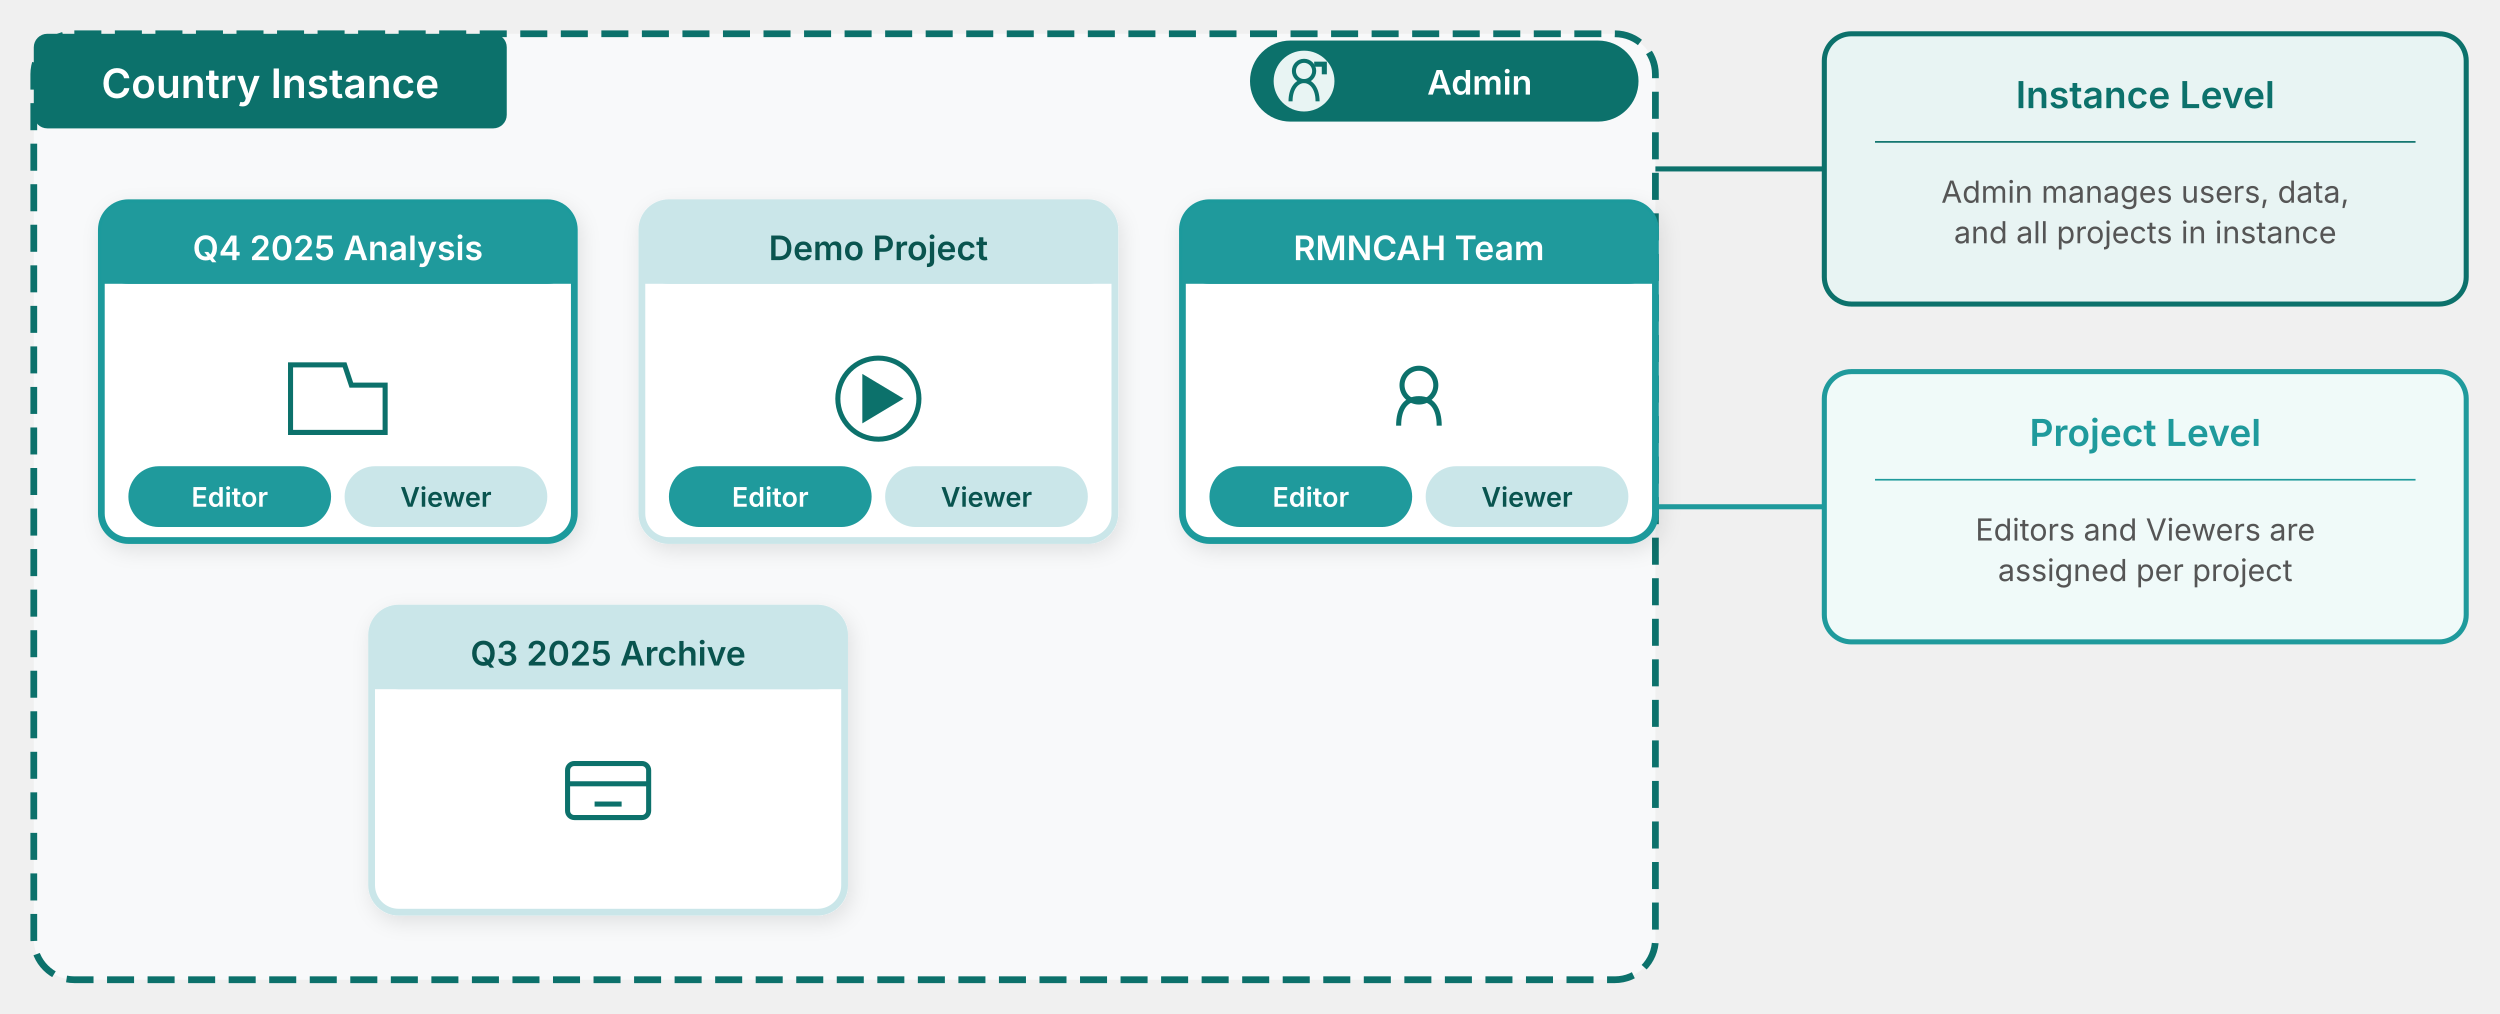
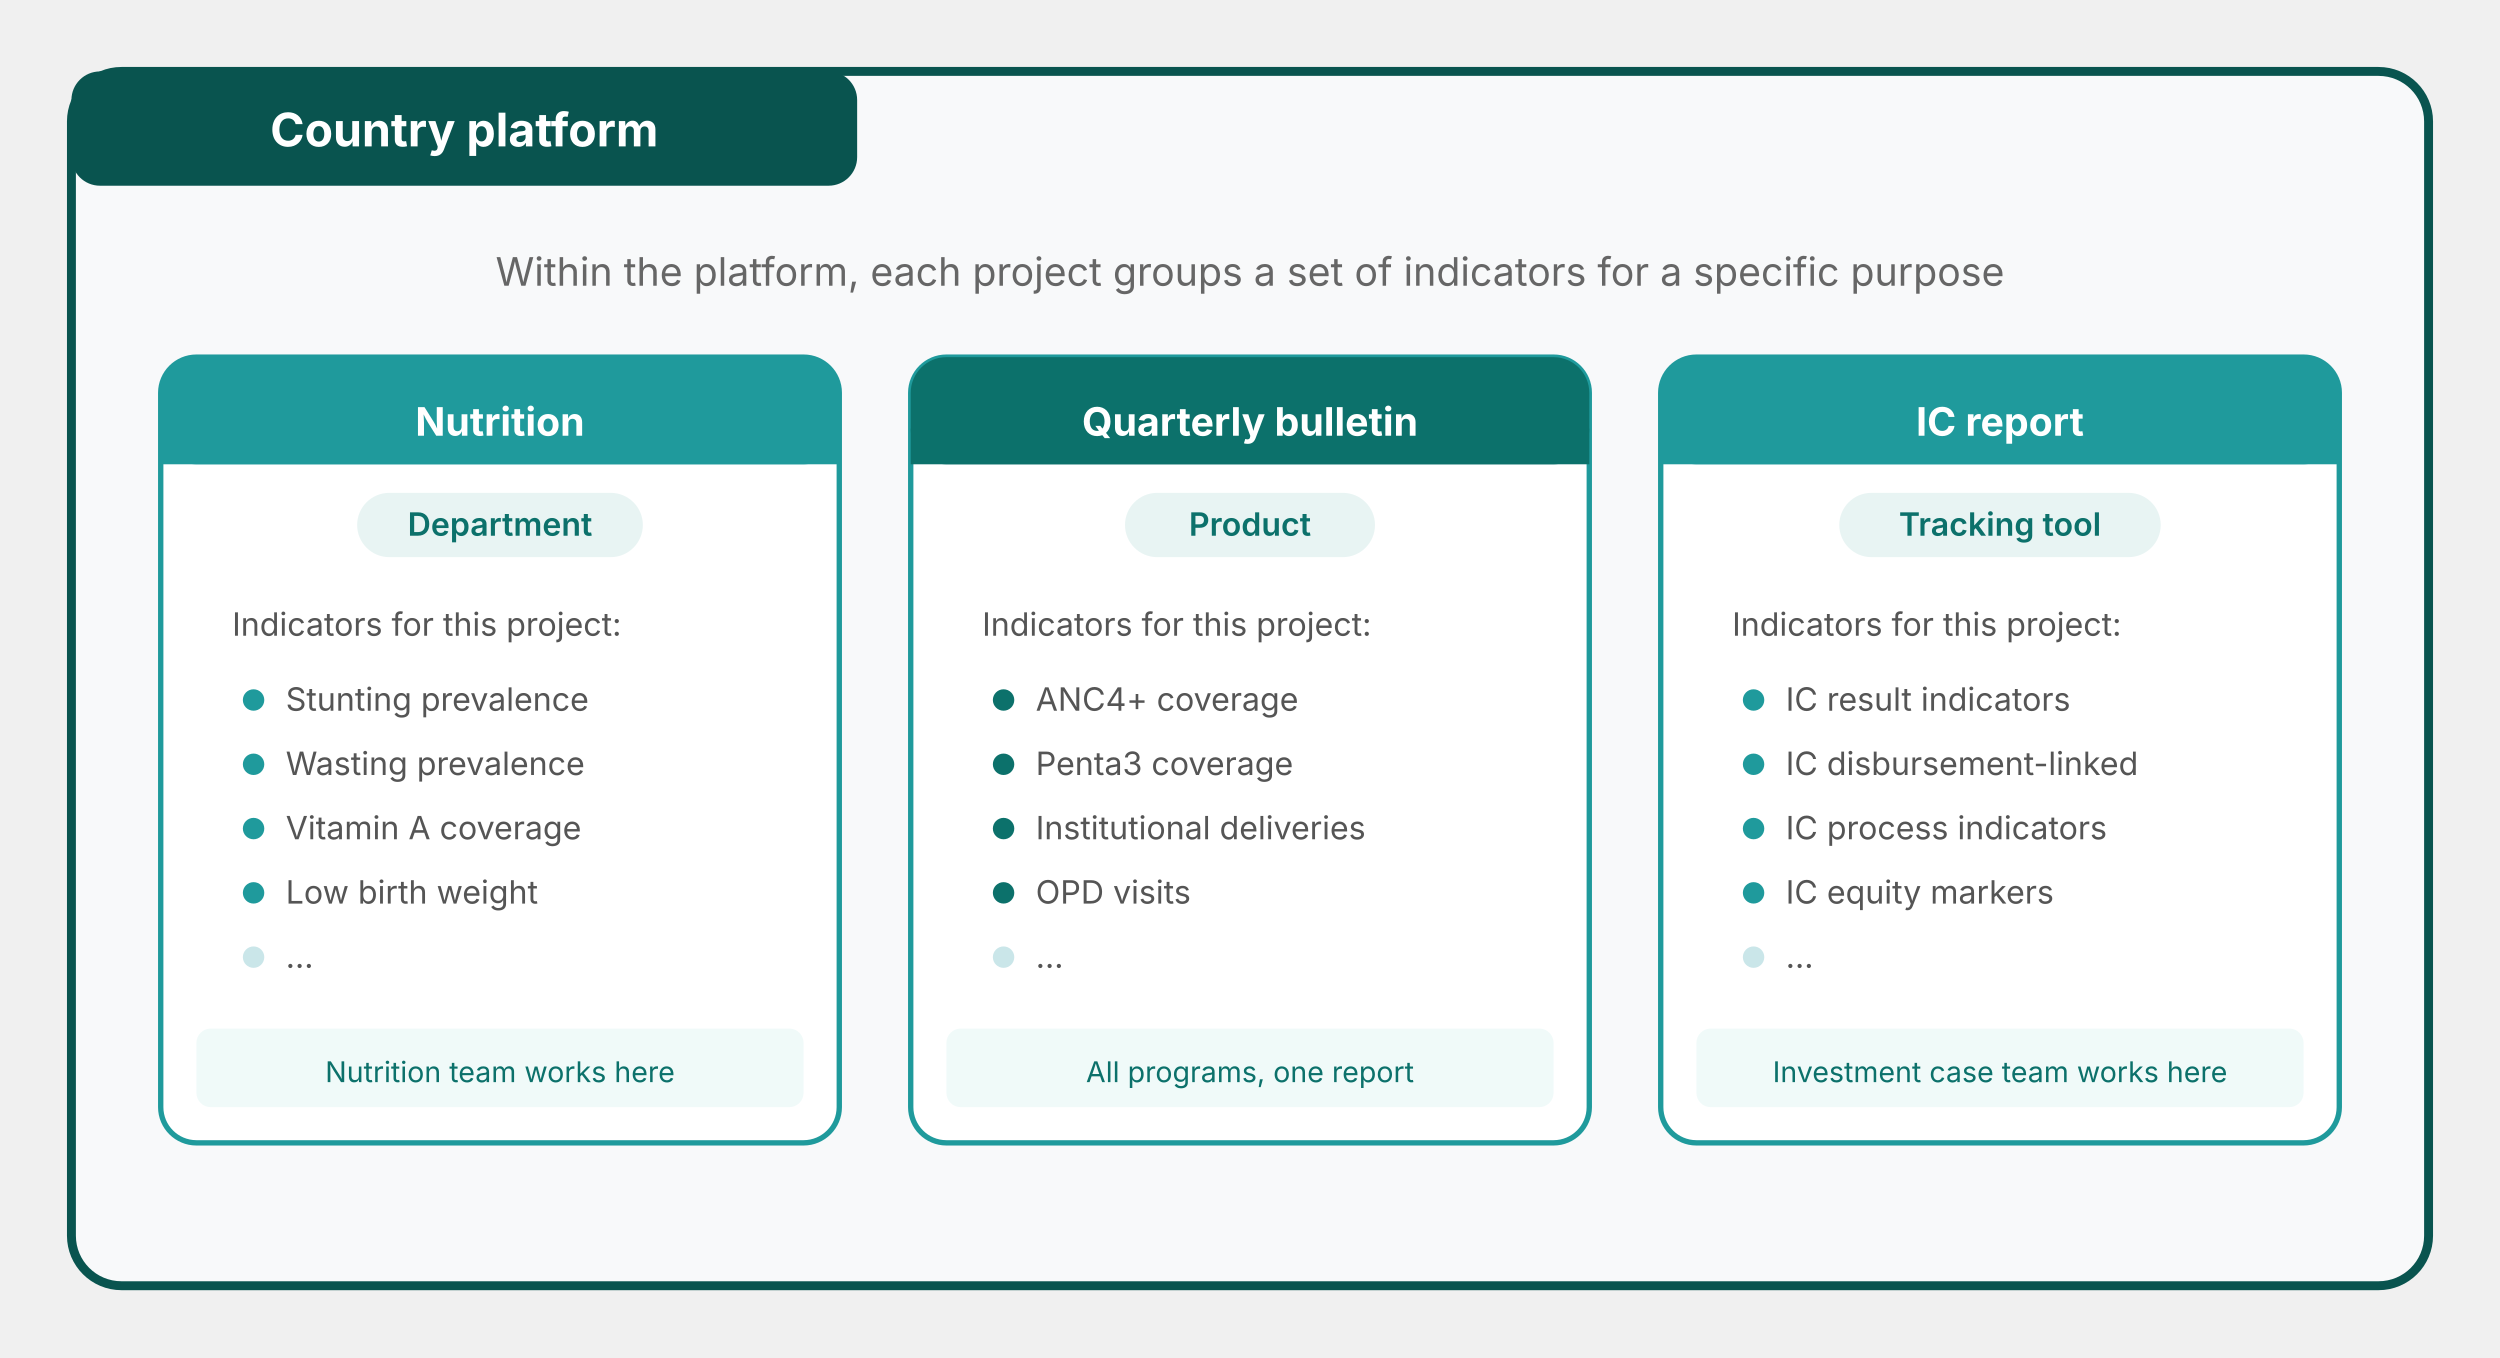
- <svg xmlns="http://www.w3.org/2000/svg" viewBox="30 40 740 300">
+ <svg xmlns="http://www.w3.org/2000/svg" viewBox="0 0 700 380">
  <defs>
-     <filter id="shadow" x="-20%" y="-20%" width="140%" height="140%">
-       <feDropShadow dx="1" dy="2" stdDeviation="3" flood-opacity="0.1" />
-     </filter>
+     <style>
+       .card { fill: #ffffff; stroke: #1F9A9C; stroke-width: 1.5; }
+       .card-head { fill: #1F9A9C; }
+       .card-head-alt { fill: #0C716B; }
+       .t-title { font-family: Inter, -apple-system, sans-serif; font-weight: 700; fill: #fff; text-anchor: middle; font-size: 11px; }
+       .t-ind { font-family: Inter, -apple-system, sans-serif; font-size: 9px; fill: #555; }
+       .t-label { font-family: Inter, -apple-system, sans-serif; font-size: 9px; fill: #0C716B; font-weight: 600; }
+     </style>
  </defs>
-   <rect x="40" y="50" width="480" height="280" rx="12" fill="#F8F9FA" stroke="#0C716B" stroke-width="2" stroke-dasharray="8,4" />
-   <rect x="40" y="50" width="140" height="28" rx="4" fill="#0C716B" />
-   <text x="110" y="69" text-anchor="middle" font-family="Inter, sans-serif" font-size="12" font-weight="600" fill="#ffffff">Country Instance</text>
-   <g transform="translate(400, 52)">
-     <rect x="0" y="0" width="115" height="24" rx="12" fill="#0C716B" />
-     <circle cx="16" cy="12" r="9" fill="#E8F4F3" />
-     <g transform="translate(16, 12)" fill="none" stroke="#0C716B" stroke-width="1.2">
-       <circle cx="0" cy="-3" r="3" />
-       <path d="M -4 6 C -4 2 -2 0 0 0 C 2 0 4 2 4 6" />
-       <path d="M 3 -5 L 6 -5 L 6 -2" stroke-width="1.5" />
-     </g>
-     <text x="68" y="16" text-anchor="middle" font-family="Inter, sans-serif" font-size="10" font-weight="600" fill="#ffffff">Admin</text>
+   <rect x="20" y="20" width="660" height="340" rx="14" fill="#F8F9FA" stroke="#09544F" stroke-width="2.5" />
+   <rect x="20" y="20" width="220" height="32" rx="8" fill="#09544F" />
+   <text x="130" y="41" text-anchor="middle" font-family="Inter, sans-serif" font-size="13" font-weight="700" fill="#fff">Country platform</text>
+   <text x="350" y="80" text-anchor="middle" font-family="Inter, sans-serif" font-size="11" fill="#666">Within the platform, each project groups a set of indicators for a specific purpose</text>
+   <g transform="translate(45, 100)">
+     <rect class="card" width="190" height="220" rx="10" />
+     <rect class="card-head" width="190" height="30" rx="10" />
+     <rect class="card-head" x="0" y="20" width="190" height="10" />
+     <text class="t-title" x="95" y="22">Nutrition</text>
+     <rect x="55" y="38" width="80" height="18" rx="9" fill="#E8F4F3" />
+     <text class="t-label" x="95" y="50" text-anchor="middle">Department</text>
+     <text class="t-ind" x="20" y="78">Indicators for this project:</text>
+     <circle cx="26" cy="96" r="3" fill="#1F9A9C" />
+     <text class="t-ind" x="35" y="99">Stunting prevalence</text>
+     <circle cx="26" cy="114" r="3" fill="#1F9A9C" />
+     <text class="t-ind" x="35" y="117">Wasting prevalence</text>
+     <circle cx="26" cy="132" r="3" fill="#1F9A9C" />
+     <text class="t-ind" x="35" y="135">Vitamin A coverage</text>
+     <circle cx="26" cy="150" r="3" fill="#1F9A9C" />
+     <text class="t-ind" x="35" y="153">Low birth weight</text>
+     <circle cx="26" cy="168" r="3" fill="#CAE6E9" />
+     <text class="t-ind" x="35" y="171" fill="#999">...</text>
+     <rect x="10" y="188" width="170" height="22" rx="4" fill="#F0FAF9" />
+     <text font-family="Inter, sans-serif" font-size="8" fill="#0C716B" x="95" y="203" text-anchor="middle">Nutrition team works here</text>
  </g>
-   <g transform="translate(60, 100)">
-     <rect width="140" height="100" rx="8" fill="#ffffff" stroke="#1F9A9C" stroke-width="2" filter="url(#shadow)" />
-     <rect width="140" height="24" rx="8" fill="#1F9A9C" />
-     <rect x="0" y="16" width="140" height="8" fill="#1F9A9C" />
-     <text x="70" y="17" text-anchor="middle" font-family="Inter, sans-serif" font-size="10" font-weight="600" fill="#ffffff">Q4 2025 Analysis</text>
-     <g transform="translate(70, 58)" fill="none" stroke="#0C716B" stroke-width="1.5">
-       <path d="M -14 -10 L -14 10 L 14 10 L 14 -4 L 4 -4 L 2 -10 Z" />
-     </g>
-     <rect x="8" y="78" width="60" height="18" rx="9" fill="#1F9A9C" />
-     <text x="38" y="90" text-anchor="middle" font-family="Inter, sans-serif" font-size="8" font-weight="600" fill="#ffffff">Editor</text>
-     <rect x="72" y="78" width="60" height="18" rx="9" fill="#CAE6E9" />
-     <text x="102" y="90" text-anchor="middle" font-family="Inter, sans-serif" font-size="8" font-weight="600" fill="#09544F">Viewer</text>
+   <g transform="translate(255, 100)">
+     <rect class="card" width="190" height="220" rx="10" stroke="#0C716B" />
+     <rect class="card-head-alt" width="190" height="30" rx="10" />
+     <rect class="card-head-alt" x="0" y="20" width="190" height="10" />
+     <text class="t-title" x="95" y="22">Quarterly bulletin</text>
+     <rect x="60" y="38" width="70" height="18" rx="9" fill="#E8F4F3" />
+     <text class="t-label" x="95" y="50" text-anchor="middle">Product</text>
+     <text class="t-ind" x="20" y="78">Indicators for this project:</text>
+     <circle cx="26" cy="96" r="3" fill="#0C716B" />
+     <text class="t-ind" x="35" y="99">ANC4+ coverage</text>
+     <circle cx="26" cy="114" r="3" fill="#0C716B" />
+     <text class="t-ind" x="35" y="117">Penta3 coverage</text>
+     <circle cx="26" cy="132" r="3" fill="#0C716B" />
+     <text class="t-ind" x="35" y="135">Institutional deliveries</text>
+     <circle cx="26" cy="150" r="3" fill="#0C716B" />
+     <text class="t-ind" x="35" y="153">OPD visits</text>
+     <circle cx="26" cy="168" r="3" fill="#CAE6E9" />
+     <text class="t-ind" x="35" y="171" fill="#999">...</text>
+     <rect x="10" y="188" width="170" height="22" rx="4" fill="#F0FAF9" />
+     <text font-family="Inter, sans-serif" font-size="8" fill="#0C716B" x="95" y="203" text-anchor="middle">All programs, one report</text>
  </g>
-   <g transform="translate(220, 100)">
-     <rect width="140" height="100" rx="8" fill="#ffffff" stroke="#CAE6E9" stroke-width="2" filter="url(#shadow)" />
-     <rect width="140" height="24" rx="8" fill="#CAE6E9" />
-     <rect x="0" y="16" width="140" height="8" fill="#CAE6E9" />
-     <text x="70" y="17" text-anchor="middle" font-family="Inter, sans-serif" font-size="10" font-weight="600" fill="#09544F">Demo Project</text>
-     <g transform="translate(70, 58)" fill="none" stroke="#0C716B" stroke-width="1.5">
-       <circle cx="0" cy="0" r="12" />
-       <polygon points="-4,-6 -4,6 6,0" fill="#0C716B" />
-     </g>
-     <rect x="8" y="78" width="60" height="18" rx="9" fill="#1F9A9C" />
-     <text x="38" y="90" text-anchor="middle" font-family="Inter, sans-serif" font-size="8" font-weight="600" fill="#ffffff">Editor</text>
-     <rect x="72" y="78" width="60" height="18" rx="9" fill="#CAE6E9" />
-     <text x="102" y="90" text-anchor="middle" font-family="Inter, sans-serif" font-size="8" font-weight="600" fill="#09544F">Viewer</text>
+   <g transform="translate(465, 100)">
+     <rect class="card" width="190" height="220" rx="10" />
+     <rect class="card-head" width="190" height="30" rx="10" />
+     <rect class="card-head" x="0" y="20" width="190" height="10" />
+     <text class="t-title" x="95" y="22">IC report</text>
+     <rect x="50" y="38" width="90" height="18" rx="9" fill="#E8F4F3" />
+     <text class="t-label" x="95" y="50" text-anchor="middle">Tracking tool</text>
+     <text class="t-ind" x="20" y="78">Indicators for this project:</text>
+     <circle cx="26" cy="96" r="3" fill="#1F9A9C" />
+     <text class="t-ind" x="35" y="99">IC result indicators</text>
+     <circle cx="26" cy="114" r="3" fill="#1F9A9C" />
+     <text class="t-ind" x="35" y="117">IC disbursement-linked</text>
+     <circle cx="26" cy="132" r="3" fill="#1F9A9C" />
+     <text class="t-ind" x="35" y="135">IC process indicators</text>
+     <circle cx="26" cy="150" r="3" fill="#1F9A9C" />
+     <text class="t-ind" x="35" y="153">IC equity markers</text>
+     <circle cx="26" cy="168" r="3" fill="#CAE6E9" />
+     <text class="t-ind" x="35" y="171" fill="#999">...</text>
+     <rect x="10" y="188" width="170" height="22" rx="4" fill="#F0FAF9" />
+     <text font-family="Inter, sans-serif" font-size="8" fill="#0C716B" x="95" y="203" text-anchor="middle">Investment case team works here</text>
  </g>
-   <g transform="translate(380, 100)">
-     <rect width="140" height="100" rx="8" fill="#ffffff" stroke="#1F9A9C" stroke-width="2" filter="url(#shadow)" />
-     <rect width="140" height="24" rx="8" fill="#1F9A9C" />
-     <rect x="0" y="16" width="140" height="8" fill="#1F9A9C" />
-     <text x="70" y="17" text-anchor="middle" font-family="Inter, sans-serif" font-size="10" font-weight="600" fill="#ffffff">RMNCAH Team</text>
-     <g transform="translate(70, 58)" fill="none" stroke="#0C716B" stroke-width="1.5">
-       <circle cx="0" cy="-4" r="5" />
-       <path d="M -6 8 C -6 3 -4 0 0 0 C 4 0 6 3 6 8" />
-     </g>
-     <rect x="8" y="78" width="60" height="18" rx="9" fill="#1F9A9C" />
-     <text x="38" y="90" text-anchor="middle" font-family="Inter, sans-serif" font-size="8" font-weight="600" fill="#ffffff">Editor</text>
-     <rect x="72" y="78" width="60" height="18" rx="9" fill="#CAE6E9" />
-     <text x="102" y="90" text-anchor="middle" font-family="Inter, sans-serif" font-size="8" font-weight="600" fill="#09544F">Viewer</text>
-   </g>
-   <g transform="translate(140, 220)">
-     <rect width="140" height="90" rx="8" fill="#ffffff" stroke="#CAE6E9" stroke-width="2" filter="url(#shadow)" />
-     <rect width="140" height="24" rx="8" fill="#CAE6E9" />
-     <rect x="0" y="16" width="140" height="8" fill="#CAE6E9" />
-     <text x="70" y="17" text-anchor="middle" font-family="Inter, sans-serif" font-size="10" font-weight="600" fill="#09544F">Q3 2025 Archive</text>
-     <g transform="translate(70, 54)" fill="none" stroke="#0C716B" stroke-width="1.5">
-       <rect x="-12" y="-8" width="24" height="16" rx="2" />
-       <line x1="-12" y1="-2" x2="12" y2="-2" />
-       <line x1="-4" y1="4" x2="4" y2="4" />
-     </g>
-   </g>
-   <g transform="translate(570, 50)">
-     <rect x="0" y="0" width="190" height="80" rx="8" fill="#E8F4F3" stroke="#0C716B" stroke-width="1.5" />
-     <text x="95" y="22" text-anchor="middle" font-family="Inter, sans-serif" font-size="11" font-weight="600" fill="#0C716B">Instance Level</text>
-     <line x1="15" y1="32" x2="175" y2="32" stroke="#0C716B" stroke-width="0.5" />
-     <text x="95" y="50" text-anchor="middle" font-family="Inter, sans-serif" font-size="9" fill="#555">Admin manages users, data,</text>
-     <text x="95" y="62" text-anchor="middle" font-family="Inter, sans-serif" font-size="9" fill="#555">and all projects in instance</text>
-   </g>
-   <line x1="520" y1="90" x2="570" y2="90" stroke="#0C716B" stroke-width="1.5" />
-   <g transform="translate(570, 150)">
-     <rect x="0" y="0" width="190" height="80" rx="8" fill="#F0FAF9" stroke="#1F9A9C" stroke-width="1.5" />
-     <text x="95" y="22" text-anchor="middle" font-family="Inter, sans-serif" font-size="11" font-weight="600" fill="#1F9A9C">Project Level</text>
-     <line x1="15" y1="32" x2="175" y2="32" stroke="#1F9A9C" stroke-width="0.5" />
-     <text x="95" y="50" text-anchor="middle" font-family="Inter, sans-serif" font-size="9" fill="#555">Editors and Viewers are</text>
-     <text x="95" y="62" text-anchor="middle" font-family="Inter, sans-serif" font-size="9" fill="#555">assigned per project</text>
-   </g>
-   <line x1="520" y1="190" x2="570" y2="190" stroke="#1F9A9C" stroke-width="1.5" />
</svg>
